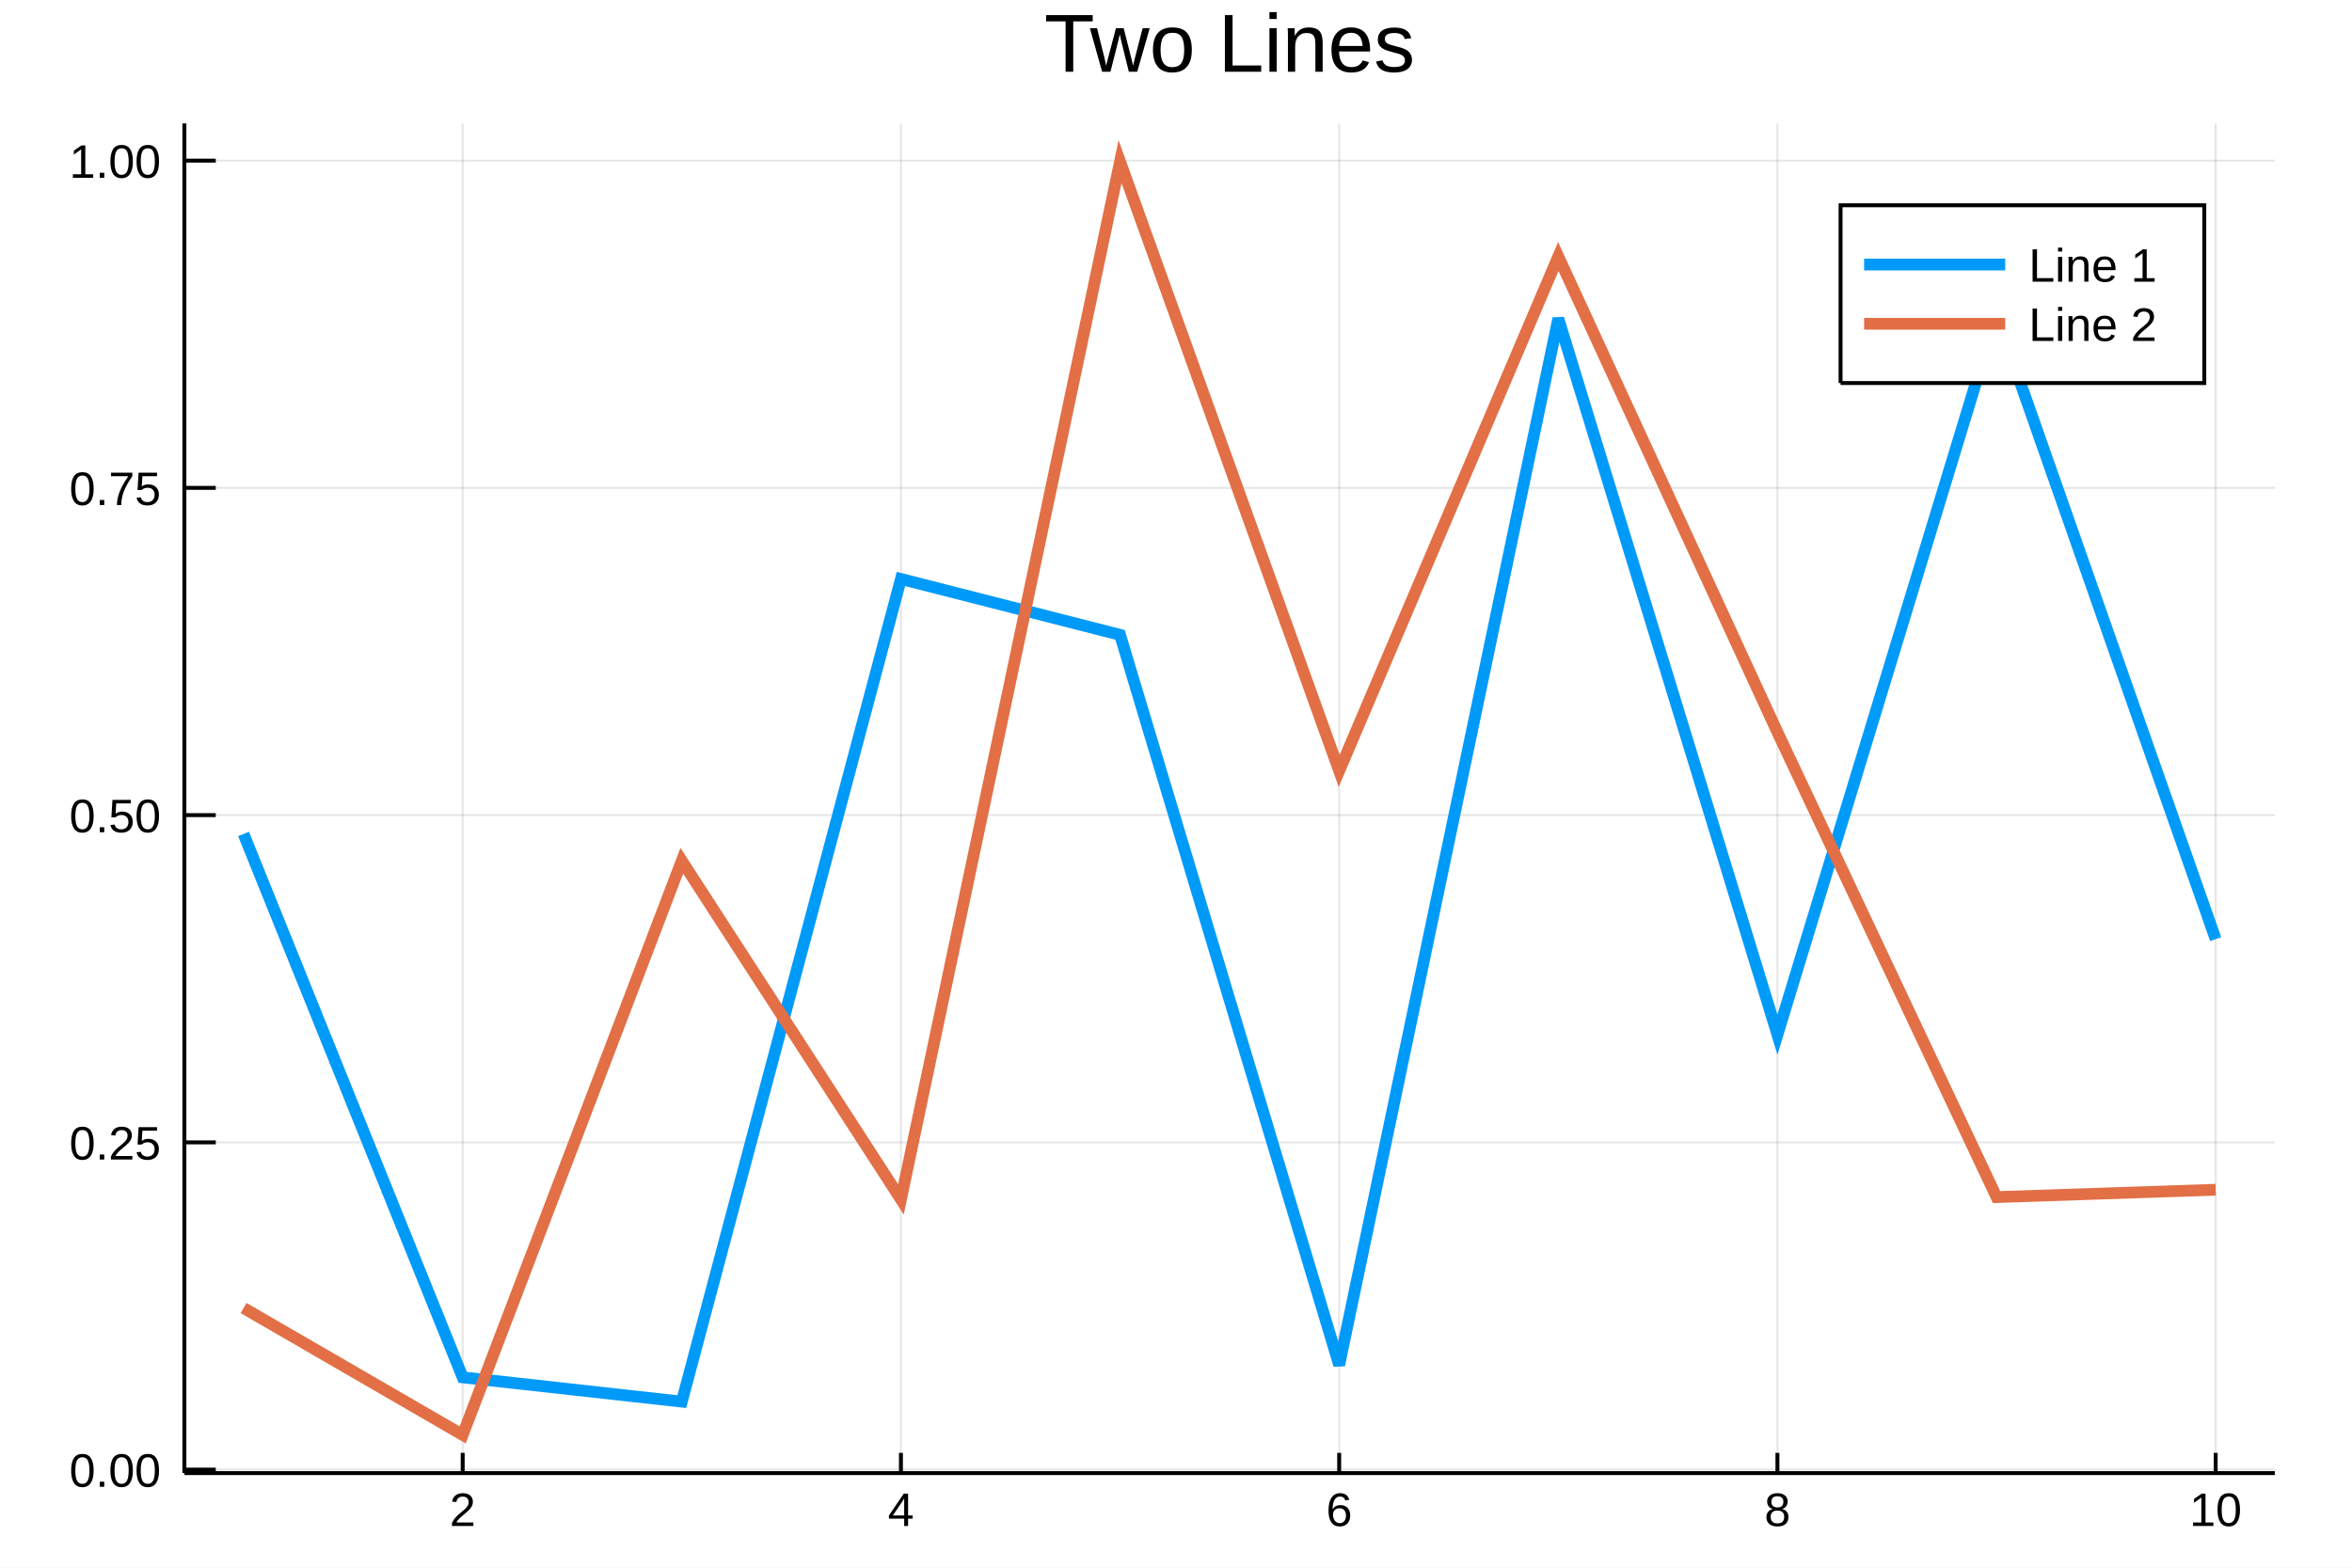
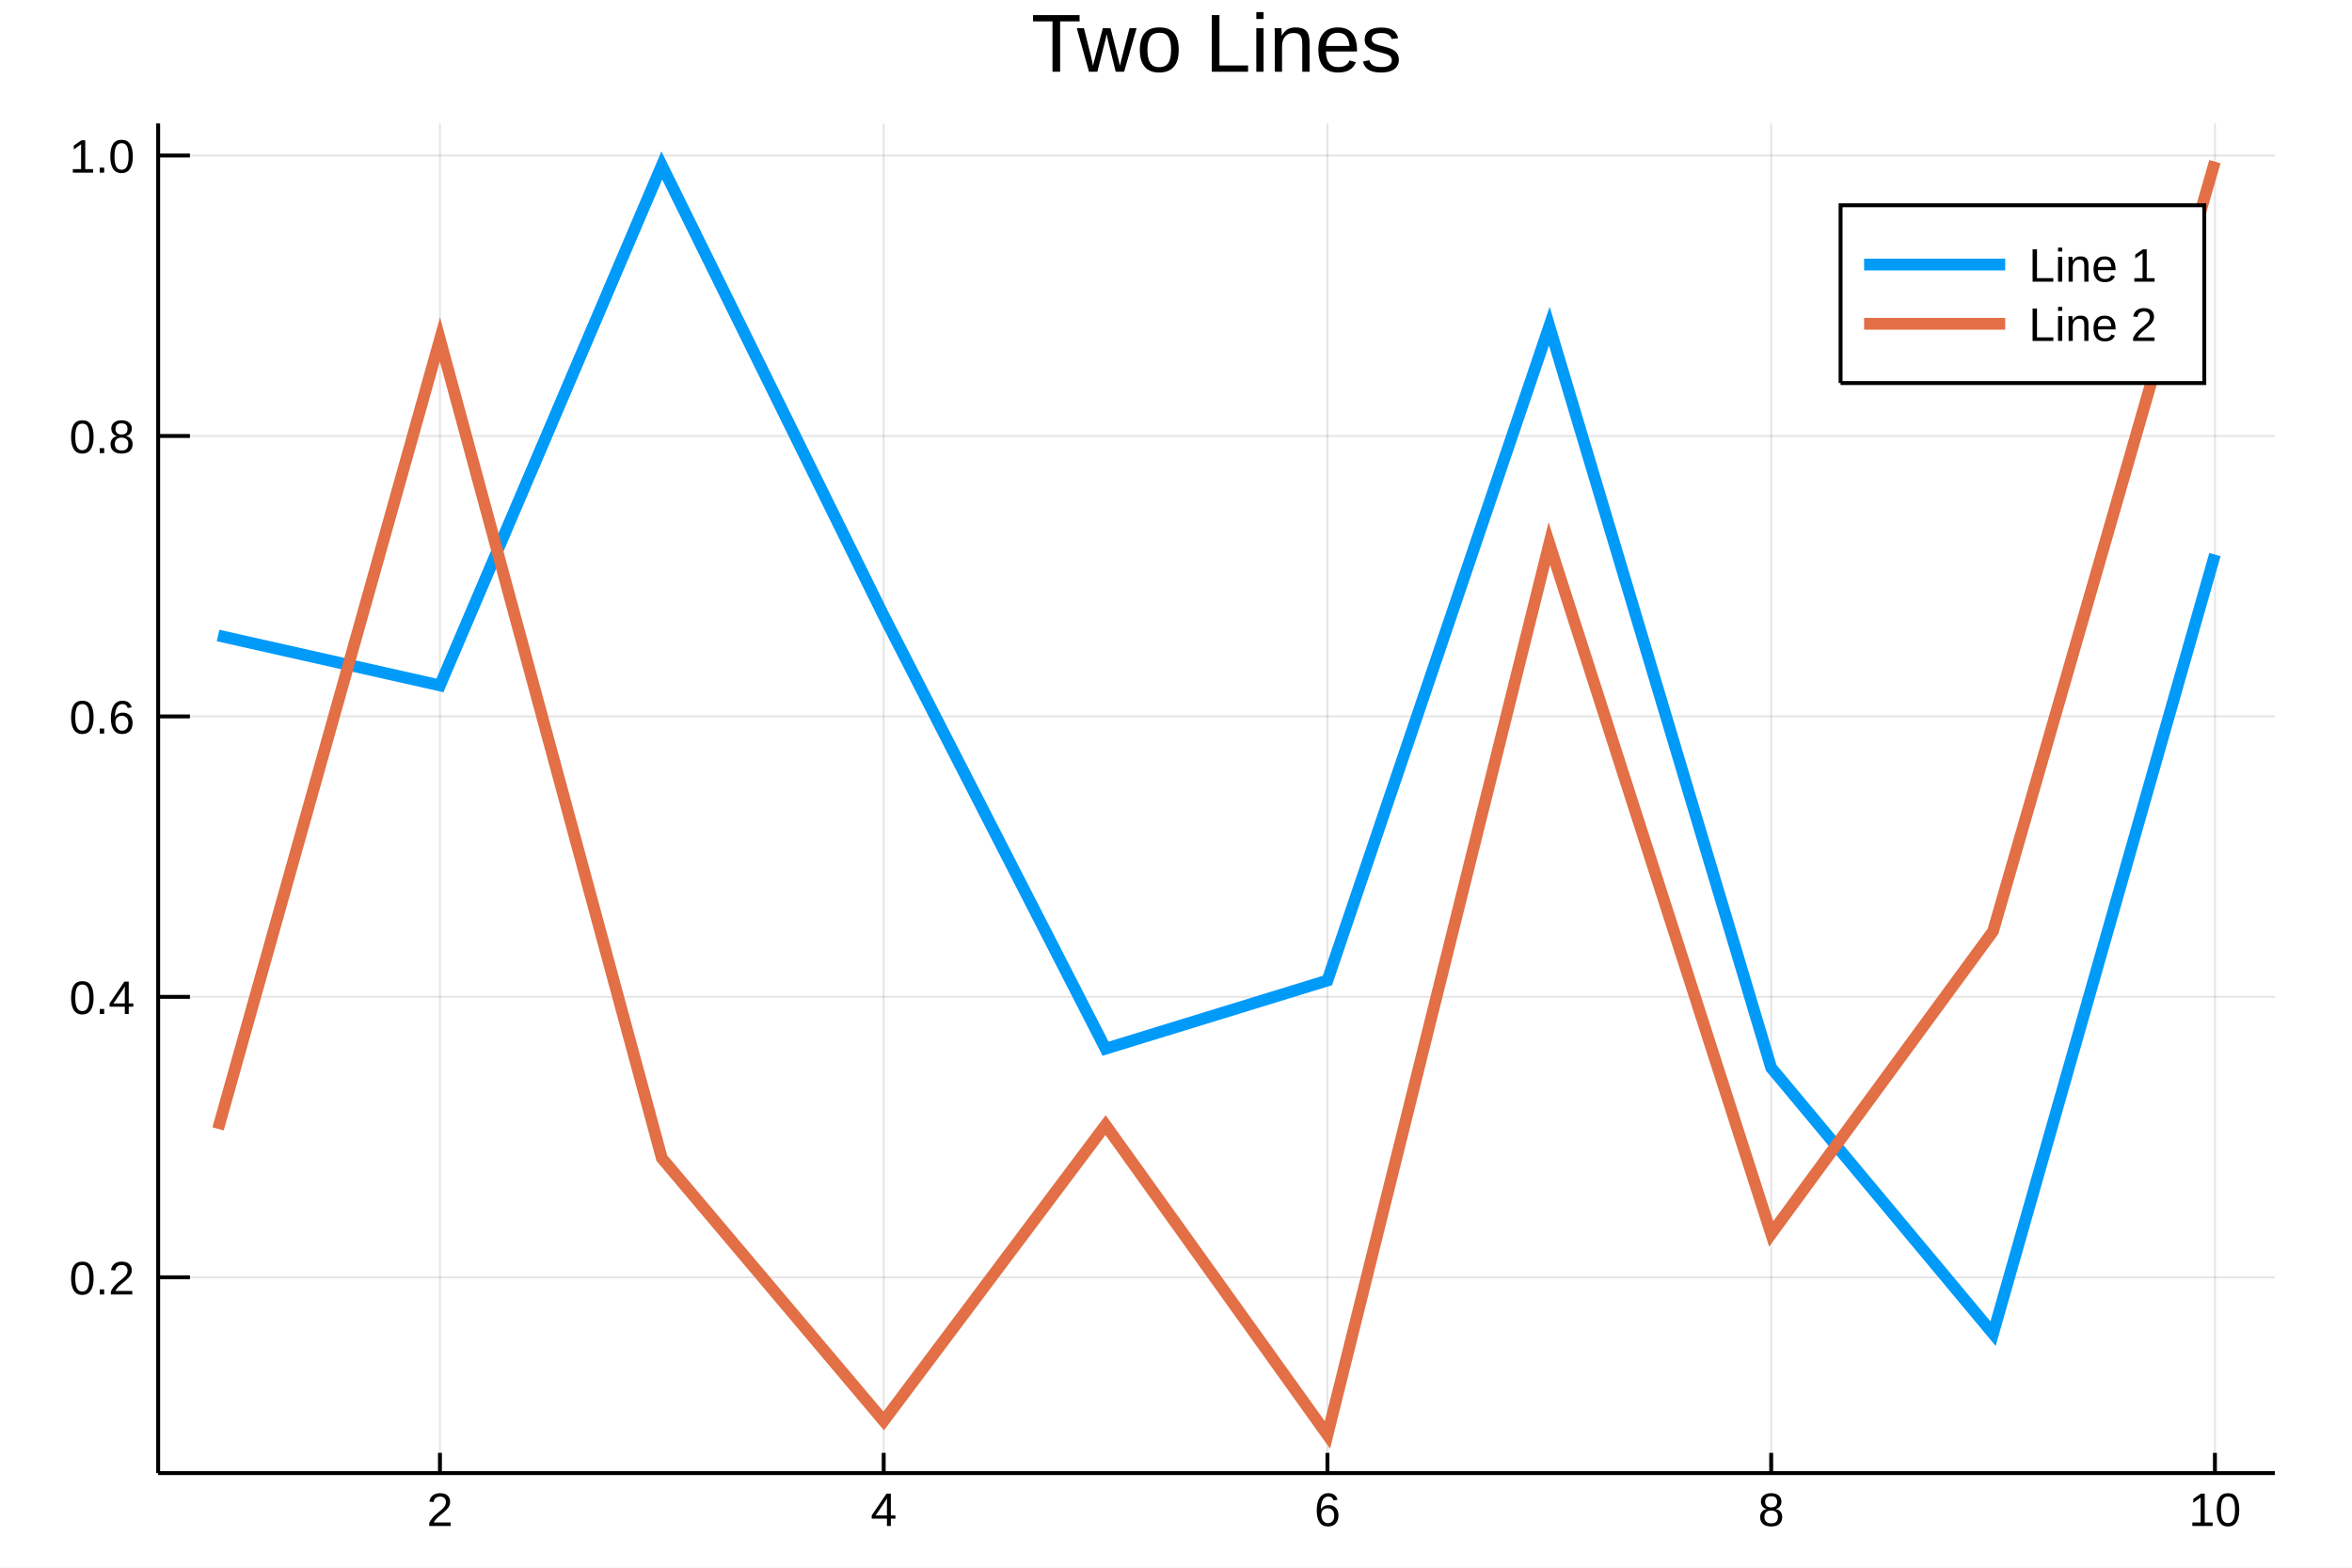
<svg xmlns="http://www.w3.org/2000/svg" width="600" height="400" viewBox="0 0 2400 1600">
  <defs>
-     <clipPath id="clip8500">
+     <clipPath id="clip8800">
      <rect x="0" y="0" width="2000" height="2000" />
    </clipPath>
  </defs>
  <defs>
-     <clipPath id="clip8501">
+     <clipPath id="clip8801">
      <rect x="0" y="0" width="2400" height="1600" />
    </clipPath>
  </defs>
-   <polygon clip-path="url(#clip8501)" points=" 0,1600 2400,1600 2400,0 0,0    " fill="#ffffff" fill-rule="evenodd" fill-opacity="1" />
+   <polygon clip-path="url(#clip8801)" points=" 0,1600 2400,1600 2400,0 0,0    " fill="#ffffff" fill-rule="evenodd" fill-opacity="1" />
  <defs>
-     <clipPath id="clip8502">
+     <clipPath id="clip8802">
      <rect x="480" y="0" width="1681" height="1600" />
    </clipPath>
  </defs>
-   <polygon clip-path="url(#clip8501)" points=" 188.156,1503.47 2321.26,1503.47 2321.26,125.984 188.156,125.984    " fill="#ffffff" fill-rule="evenodd" fill-opacity="1" />
+   <polygon clip-path="url(#clip8801)" points=" 161.394,1503.47 2321.26,1503.47 2321.26,125.984 161.394,125.984    " fill="#ffffff" fill-rule="evenodd" fill-opacity="1" />
  <defs>
-     <clipPath id="clip8503">
-       <rect x="188" y="125" width="2134" height="1378" />
+     <clipPath id="clip8803">
+       <rect x="161" y="125" width="2161" height="1378" />
    </clipPath>
  </defs>
-   <polyline clip-path="url(#clip8503)" style="stroke:#000000; stroke-width:2; stroke-opacity:0.1; fill:none" points="   472.123,1503.47 472.123,125.984    " />
-   <polyline clip-path="url(#clip8503)" style="stroke:#000000; stroke-width:2; stroke-opacity:0.1; fill:none" points="   919.314,1503.47 919.314,125.984    " />
-   <polyline clip-path="url(#clip8503)" style="stroke:#000000; stroke-width:2; stroke-opacity:0.1; fill:none" points="   1366.51,1503.47 1366.51,125.984    " />
-   <polyline clip-path="url(#clip8503)" style="stroke:#000000; stroke-width:2; stroke-opacity:0.1; fill:none" points="   1813.7,1503.47 1813.7,125.984    " />
-   <polyline clip-path="url(#clip8503)" style="stroke:#000000; stroke-width:2; stroke-opacity:0.1; fill:none" points="   2260.89,1503.47 2260.89,125.984    " />
-   <polyline clip-path="url(#clip8503)" style="stroke:#000000; stroke-width:2; stroke-opacity:0.1; fill:none" points="   188.156,1499.91 2321.26,1499.91    " />
-   <polyline clip-path="url(#clip8503)" style="stroke:#000000; stroke-width:2; stroke-opacity:0.1; fill:none" points="   188.156,1165.92 2321.26,1165.92    " />
-   <polyline clip-path="url(#clip8503)" style="stroke:#000000; stroke-width:2; stroke-opacity:0.1; fill:none" points="   188.156,831.922 2321.26,831.922    " />
-   <polyline clip-path="url(#clip8503)" style="stroke:#000000; stroke-width:2; stroke-opacity:0.1; fill:none" points="   188.156,497.929 2321.26,497.929    " />
-   <polyline clip-path="url(#clip8503)" style="stroke:#000000; stroke-width:2; stroke-opacity:0.1; fill:none" points="   188.156,163.935 2321.26,163.935    " />
-   <polyline clip-path="url(#clip8501)" style="stroke:#000000; stroke-width:4; stroke-opacity:1; fill:none" points="   188.156,1503.47 2321.26,1503.47    " />
-   <polyline clip-path="url(#clip8501)" style="stroke:#000000; stroke-width:4; stroke-opacity:1; fill:none" points="   188.156,1503.47 188.156,125.984    " />
-   <polyline clip-path="url(#clip8501)" style="stroke:#000000; stroke-width:4; stroke-opacity:1; fill:none" points="   472.123,1503.47 472.123,1482.81    " />
-   <polyline clip-path="url(#clip8501)" style="stroke:#000000; stroke-width:4; stroke-opacity:1; fill:none" points="   919.314,1503.47 919.314,1482.81    " />
-   <polyline clip-path="url(#clip8501)" style="stroke:#000000; stroke-width:4; stroke-opacity:1; fill:none" points="   1366.51,1503.47 1366.51,1482.81    " />
-   <polyline clip-path="url(#clip8501)" style="stroke:#000000; stroke-width:4; stroke-opacity:1; fill:none" points="   1813.7,1503.47 1813.7,1482.81    " />
-   <polyline clip-path="url(#clip8501)" style="stroke:#000000; stroke-width:4; stroke-opacity:1; fill:none" points="   2260.89,1503.47 2260.89,1482.81    " />
-   <polyline clip-path="url(#clip8501)" style="stroke:#000000; stroke-width:4; stroke-opacity:1; fill:none" points="   188.156,1499.91 220.153,1499.91    " />
-   <polyline clip-path="url(#clip8501)" style="stroke:#000000; stroke-width:4; stroke-opacity:1; fill:none" points="   188.156,1165.92 220.153,1165.92    " />
-   <polyline clip-path="url(#clip8501)" style="stroke:#000000; stroke-width:4; stroke-opacity:1; fill:none" points="   188.156,831.922 220.153,831.922    " />
-   <polyline clip-path="url(#clip8501)" style="stroke:#000000; stroke-width:4; stroke-opacity:1; fill:none" points="   188.156,497.929 220.153,497.929    " />
-   <polyline clip-path="url(#clip8501)" style="stroke:#000000; stroke-width:4; stroke-opacity:1; fill:none" points="   188.156,163.935 220.153,163.935    " />
-   <g clip-path="url(#clip8501)">
-     <text style="fill:#000000; fill-opacity:1; font-family:Arial,Helvetica Neue,Helvetica,sans-serif; font-size:48px; text-anchor:middle;" transform="rotate(0, 472.123, 1557.47)" x="472.123" y="1557.47">2</text>
+   <polyline clip-path="url(#clip8803)" style="stroke:#000000; stroke-width:2; stroke-opacity:0.1; fill:none" points="   448.923,1503.47 448.923,125.984    " />
+   <polyline clip-path="url(#clip8803)" style="stroke:#000000; stroke-width:2; stroke-opacity:0.1; fill:none" points="   901.725,1503.47 901.725,125.984    " />
+   <polyline clip-path="url(#clip8803)" style="stroke:#000000; stroke-width:2; stroke-opacity:0.1; fill:none" points="   1354.53,1503.47 1354.53,125.984    " />
+   <polyline clip-path="url(#clip8803)" style="stroke:#000000; stroke-width:2; stroke-opacity:0.1; fill:none" points="   1807.33,1503.47 1807.33,125.984    " />
+   <polyline clip-path="url(#clip8803)" style="stroke:#000000; stroke-width:2; stroke-opacity:0.1; fill:none" points="   2260.13,1503.47 2260.13,125.984    " />
+   <polyline clip-path="url(#clip8803)" style="stroke:#000000; stroke-width:2; stroke-opacity:0.1; fill:none" points="   161.394,1303.64 2321.26,1303.64    " />
+   <polyline clip-path="url(#clip8803)" style="stroke:#000000; stroke-width:2; stroke-opacity:0.1; fill:none" points="   161.394,1017.41 2321.26,1017.41    " />
+   <polyline clip-path="url(#clip8803)" style="stroke:#000000; stroke-width:2; stroke-opacity:0.1; fill:none" points="   161.394,731.183 2321.26,731.183    " />
+   <polyline clip-path="url(#clip8803)" style="stroke:#000000; stroke-width:2; stroke-opacity:0.1; fill:none" points="   161.394,444.956 2321.26,444.956    " />
+   <polyline clip-path="url(#clip8803)" style="stroke:#000000; stroke-width:2; stroke-opacity:0.1; fill:none" points="   161.394,158.73 2321.26,158.73    " />
+   <polyline clip-path="url(#clip8801)" style="stroke:#000000; stroke-width:4; stroke-opacity:1; fill:none" points="   161.394,1503.47 2321.26,1503.47    " />
+   <polyline clip-path="url(#clip8801)" style="stroke:#000000; stroke-width:4; stroke-opacity:1; fill:none" points="   161.394,1503.47 161.394,125.984    " />
+   <polyline clip-path="url(#clip8801)" style="stroke:#000000; stroke-width:4; stroke-opacity:1; fill:none" points="   448.923,1503.47 448.923,1482.81    " />
+   <polyline clip-path="url(#clip8801)" style="stroke:#000000; stroke-width:4; stroke-opacity:1; fill:none" points="   901.725,1503.47 901.725,1482.81    " />
+   <polyline clip-path="url(#clip8801)" style="stroke:#000000; stroke-width:4; stroke-opacity:1; fill:none" points="   1354.53,1503.47 1354.53,1482.81    " />
+   <polyline clip-path="url(#clip8801)" style="stroke:#000000; stroke-width:4; stroke-opacity:1; fill:none" points="   1807.33,1503.47 1807.33,1482.81    " />
+   <polyline clip-path="url(#clip8801)" style="stroke:#000000; stroke-width:4; stroke-opacity:1; fill:none" points="   2260.13,1503.47 2260.13,1482.81    " />
+   <polyline clip-path="url(#clip8801)" style="stroke:#000000; stroke-width:4; stroke-opacity:1; fill:none" points="   161.394,1303.64 193.792,1303.64    " />
+   <polyline clip-path="url(#clip8801)" style="stroke:#000000; stroke-width:4; stroke-opacity:1; fill:none" points="   161.394,1017.41 193.792,1017.41    " />
+   <polyline clip-path="url(#clip8801)" style="stroke:#000000; stroke-width:4; stroke-opacity:1; fill:none" points="   161.394,731.183 193.792,731.183    " />
+   <polyline clip-path="url(#clip8801)" style="stroke:#000000; stroke-width:4; stroke-opacity:1; fill:none" points="   161.394,444.956 193.792,444.956    " />
+   <polyline clip-path="url(#clip8801)" style="stroke:#000000; stroke-width:4; stroke-opacity:1; fill:none" points="   161.394,158.73 193.792,158.73    " />
+   <g clip-path="url(#clip8801)">
+     <text style="fill:#000000; fill-opacity:1; font-family:Arial,Helvetica Neue,Helvetica,sans-serif; font-size:48px; text-anchor:middle;" transform="rotate(0, 448.923, 1557.47)" x="448.923" y="1557.47">2</text>
  </g>
-   <g clip-path="url(#clip8501)">
-     <text style="fill:#000000; fill-opacity:1; font-family:Arial,Helvetica Neue,Helvetica,sans-serif; font-size:48px; text-anchor:middle;" transform="rotate(0, 919.314, 1557.47)" x="919.314" y="1557.47">4</text>
+   <g clip-path="url(#clip8801)">
+     <text style="fill:#000000; fill-opacity:1; font-family:Arial,Helvetica Neue,Helvetica,sans-serif; font-size:48px; text-anchor:middle;" transform="rotate(0, 901.725, 1557.47)" x="901.725" y="1557.47">4</text>
  </g>
-   <g clip-path="url(#clip8501)">
-     <text style="fill:#000000; fill-opacity:1; font-family:Arial,Helvetica Neue,Helvetica,sans-serif; font-size:48px; text-anchor:middle;" transform="rotate(0, 1366.51, 1557.47)" x="1366.51" y="1557.47">6</text>
+   <g clip-path="url(#clip8801)">
+     <text style="fill:#000000; fill-opacity:1; font-family:Arial,Helvetica Neue,Helvetica,sans-serif; font-size:48px; text-anchor:middle;" transform="rotate(0, 1354.53, 1557.47)" x="1354.53" y="1557.47">6</text>
  </g>
-   <g clip-path="url(#clip8501)">
-     <text style="fill:#000000; fill-opacity:1; font-family:Arial,Helvetica Neue,Helvetica,sans-serif; font-size:48px; text-anchor:middle;" transform="rotate(0, 1813.7, 1557.47)" x="1813.7" y="1557.47">8</text>
+   <g clip-path="url(#clip8801)">
+     <text style="fill:#000000; fill-opacity:1; font-family:Arial,Helvetica Neue,Helvetica,sans-serif; font-size:48px; text-anchor:middle;" transform="rotate(0, 1807.33, 1557.47)" x="1807.33" y="1557.47">8</text>
  </g>
-   <g clip-path="url(#clip8501)">
-     <text style="fill:#000000; fill-opacity:1; font-family:Arial,Helvetica Neue,Helvetica,sans-serif; font-size:48px; text-anchor:middle;" transform="rotate(0, 2260.89, 1557.47)" x="2260.89" y="1557.47">10</text>
+   <g clip-path="url(#clip8801)">
+     <text style="fill:#000000; fill-opacity:1; font-family:Arial,Helvetica Neue,Helvetica,sans-serif; font-size:48px; text-anchor:middle;" transform="rotate(0, 2260.13, 1557.47)" x="2260.13" y="1557.47">10</text>
  </g>
-   <g clip-path="url(#clip8501)">
-     <text style="fill:#000000; fill-opacity:1; font-family:Arial,Helvetica Neue,Helvetica,sans-serif; font-size:48px; text-anchor:end;" transform="rotate(0, 164.156, 1517.41)" x="164.156" y="1517.41">0.00</text>
+   <g clip-path="url(#clip8801)">
+     <text style="fill:#000000; fill-opacity:1; font-family:Arial,Helvetica Neue,Helvetica,sans-serif; font-size:48px; text-anchor:end;" transform="rotate(0, 137.394, 1321.14)" x="137.394" y="1321.14">0.2</text>
  </g>
-   <g clip-path="url(#clip8501)">
-     <text style="fill:#000000; fill-opacity:1; font-family:Arial,Helvetica Neue,Helvetica,sans-serif; font-size:48px; text-anchor:end;" transform="rotate(0, 164.156, 1183.42)" x="164.156" y="1183.42">0.25</text>
+   <g clip-path="url(#clip8801)">
+     <text style="fill:#000000; fill-opacity:1; font-family:Arial,Helvetica Neue,Helvetica,sans-serif; font-size:48px; text-anchor:end;" transform="rotate(0, 137.394, 1034.91)" x="137.394" y="1034.91">0.4</text>
  </g>
-   <g clip-path="url(#clip8501)">
-     <text style="fill:#000000; fill-opacity:1; font-family:Arial,Helvetica Neue,Helvetica,sans-serif; font-size:48px; text-anchor:end;" transform="rotate(0, 164.156, 849.422)" x="164.156" y="849.422">0.50</text>
+   <g clip-path="url(#clip8801)">
+     <text style="fill:#000000; fill-opacity:1; font-family:Arial,Helvetica Neue,Helvetica,sans-serif; font-size:48px; text-anchor:end;" transform="rotate(0, 137.394, 748.683)" x="137.394" y="748.683">0.6</text>
  </g>
-   <g clip-path="url(#clip8501)">
-     <text style="fill:#000000; fill-opacity:1; font-family:Arial,Helvetica Neue,Helvetica,sans-serif; font-size:48px; text-anchor:end;" transform="rotate(0, 164.156, 515.429)" x="164.156" y="515.429">0.75</text>
+   <g clip-path="url(#clip8801)">
+     <text style="fill:#000000; fill-opacity:1; font-family:Arial,Helvetica Neue,Helvetica,sans-serif; font-size:48px; text-anchor:end;" transform="rotate(0, 137.394, 462.456)" x="137.394" y="462.456">0.8</text>
  </g>
-   <g clip-path="url(#clip8501)">
-     <text style="fill:#000000; fill-opacity:1; font-family:Arial,Helvetica Neue,Helvetica,sans-serif; font-size:48px; text-anchor:end;" transform="rotate(0, 164.156, 181.435)" x="164.156" y="181.435">1.00</text>
+   <g clip-path="url(#clip8801)">
+     <text style="fill:#000000; fill-opacity:1; font-family:Arial,Helvetica Neue,Helvetica,sans-serif; font-size:48px; text-anchor:end;" transform="rotate(0, 137.394, 176.23)" x="137.394" y="176.23">1.0</text>
  </g>
-   <g clip-path="url(#clip8501)">
-     <text style="fill:#000000; fill-opacity:1; font-family:Arial,Helvetica Neue,Helvetica,sans-serif; font-size:84px; text-anchor:middle;" transform="rotate(0, 1254.71, 73.2)" x="1254.71" y="73.2">Two Lines</text>
+   <g clip-path="url(#clip8801)">
+     <text style="fill:#000000; fill-opacity:1; font-family:Arial,Helvetica Neue,Helvetica,sans-serif; font-size:84px; text-anchor:middle;" transform="rotate(0, 1241.33, 73.2)" x="1241.33" y="73.2">Two Lines</text>
  </g>
-   <polyline clip-path="url(#clip8503)" style="stroke:#009af9; stroke-width:12; stroke-opacity:1; fill:none" points="   248.527,851.144 472.123,1405.73 695.719,1430.53 919.314,590.905 1142.91,647.929 1366.51,1393.22 1590.1,325.071 1813.7,1055.98 2037.29,321.479 2260.89,958.469       " />
-   <polyline clip-path="url(#clip8503)" style="stroke:#e26f46; stroke-width:12; stroke-opacity:1; fill:none" points="   248.527,1334.98 472.123,1464.49 695.719,878.511 919.314,1224.12 1142.91,164.97 1366.51,786.741 1590.1,261.791 1813.7,747.272 2037.29,1221.75 2260.89,1214.26       " />
-   <polygon clip-path="url(#clip8501)" points=" 1878.14,390.944 2249.26,390.944 2249.26,209.504 1878.14,209.504    " fill="#ffffff" fill-rule="evenodd" fill-opacity="1" />
-   <polyline clip-path="url(#clip8501)" style="stroke:#000000; stroke-width:4; stroke-opacity:1; fill:none" points="   1878.14,390.944 2249.26,390.944 2249.26,209.504 1878.14,209.504 1878.14,390.944    " />
-   <polyline clip-path="url(#clip8501)" style="stroke:#009af9; stroke-width:12; stroke-opacity:1; fill:none" points="   1902.14,269.984 2046.14,269.984    " />
-   <g clip-path="url(#clip8501)">
+   <polyline clip-path="url(#clip8803)" style="stroke:#009af9; stroke-width:12; stroke-opacity:1; fill:none" points="   222.522,648.608 448.923,699.545 675.324,168.863 901.725,628.425 1128.13,1070.32 1354.53,1000.7 1580.93,332.848 1807.33,1089.75 2033.73,1361.12 2260.13,566.001       " />
+   <polyline clip-path="url(#clip8803)" style="stroke:#e26f46; stroke-width:12; stroke-opacity:1; fill:none" points="   222.522,1152.12 448.923,346.361 675.324,1181.98 901.725,1450.22 1128.13,1148.29 1354.53,1464.49 1580.93,554.785 1807.33,1259.34 2033.73,950.41 2260.13,164.97       " />
+   <polygon clip-path="url(#clip8801)" points=" 1878.14,390.944 2249.26,390.944 2249.26,209.504 1878.14,209.504    " fill="#ffffff" fill-rule="evenodd" fill-opacity="1" />
+   <polyline clip-path="url(#clip8801)" style="stroke:#000000; stroke-width:4; stroke-opacity:1; fill:none" points="   1878.14,390.944 2249.26,390.944 2249.26,209.504 1878.14,209.504 1878.14,390.944    " />
+   <polyline clip-path="url(#clip8801)" style="stroke:#009af9; stroke-width:12; stroke-opacity:1; fill:none" points="   1902.14,269.984 2046.14,269.984    " />
+   <g clip-path="url(#clip8801)">
    <text style="fill:#000000; fill-opacity:1; font-family:Arial,Helvetica Neue,Helvetica,sans-serif; font-size:48px; text-anchor:start;" transform="rotate(0, 2070.14, 287.484)" x="2070.14" y="287.484">Line 1</text>
  </g>
-   <polyline clip-path="url(#clip8501)" style="stroke:#e26f46; stroke-width:12; stroke-opacity:1; fill:none" points="   1902.14,330.464 2046.14,330.464    " />
-   <g clip-path="url(#clip8501)">
+   <polyline clip-path="url(#clip8801)" style="stroke:#e26f46; stroke-width:12; stroke-opacity:1; fill:none" points="   1902.14,330.464 2046.14,330.464    " />
+   <g clip-path="url(#clip8801)">
    <text style="fill:#000000; fill-opacity:1; font-family:Arial,Helvetica Neue,Helvetica,sans-serif; font-size:48px; text-anchor:start;" transform="rotate(0, 2070.14, 347.964)" x="2070.14" y="347.964">Line 2</text>
  </g>
</svg>
